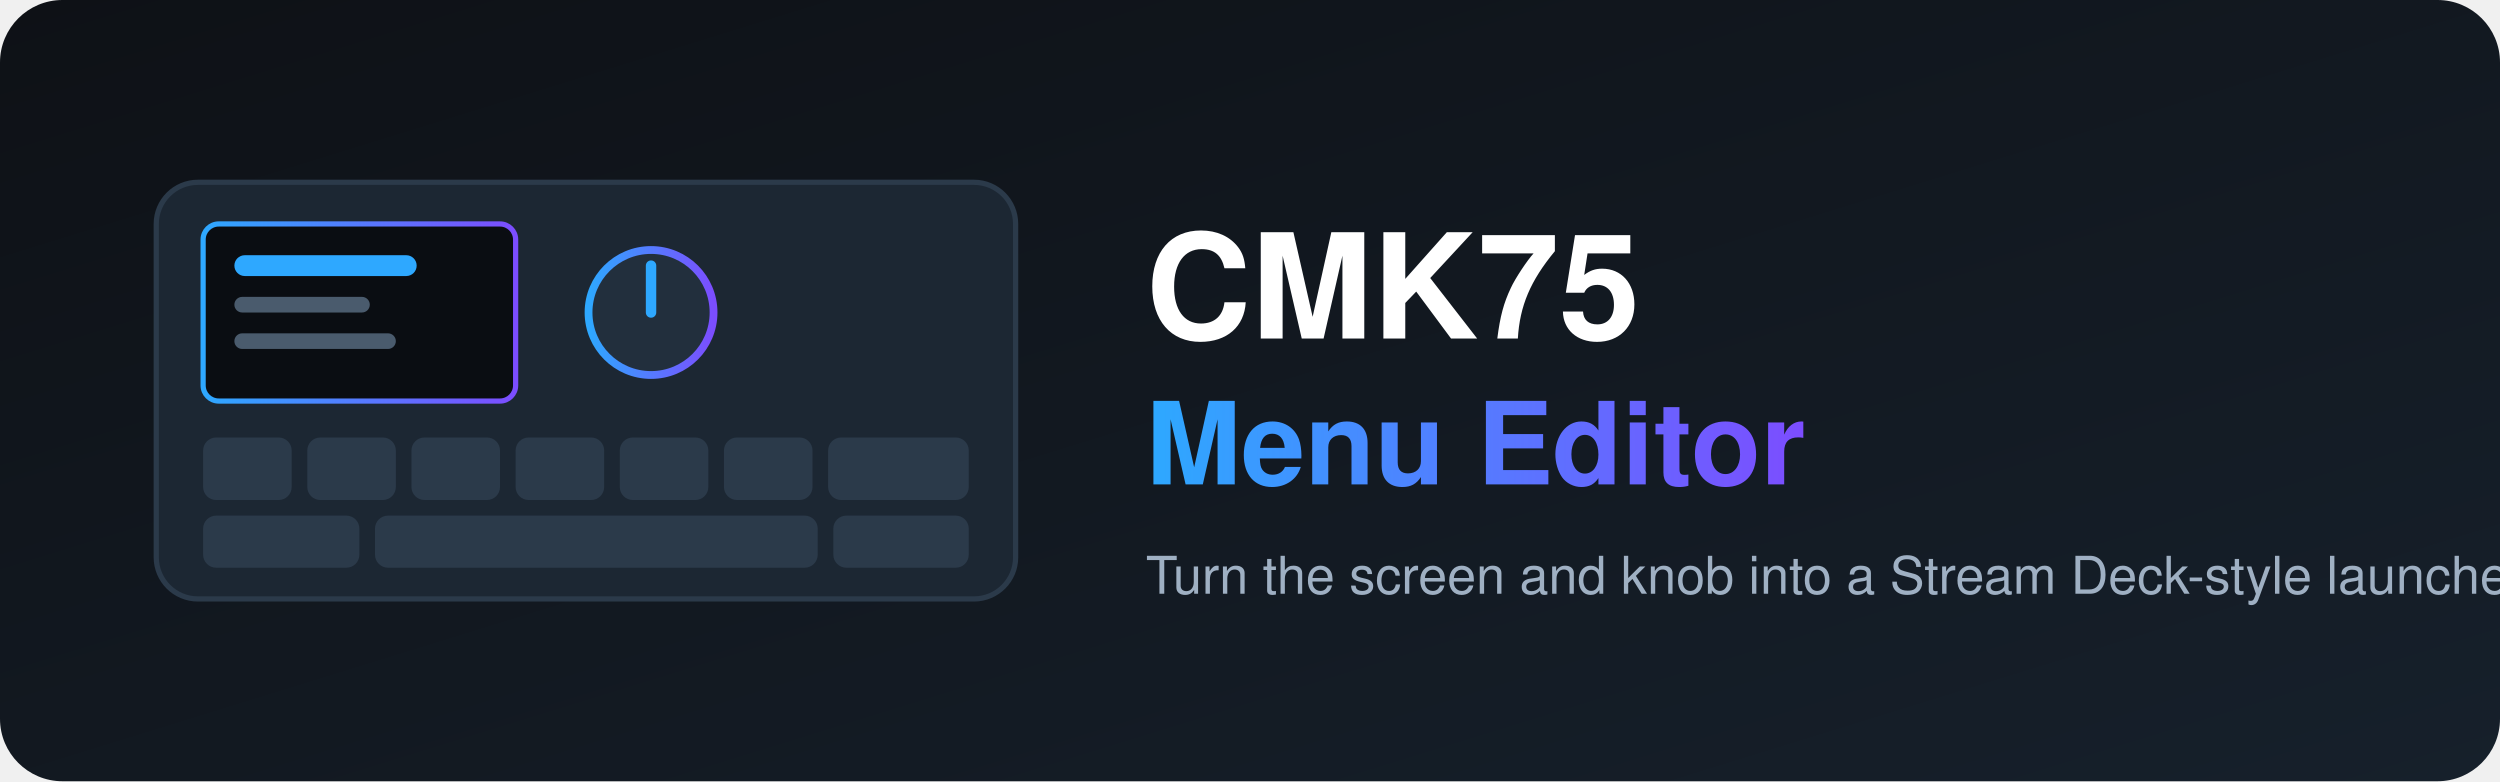
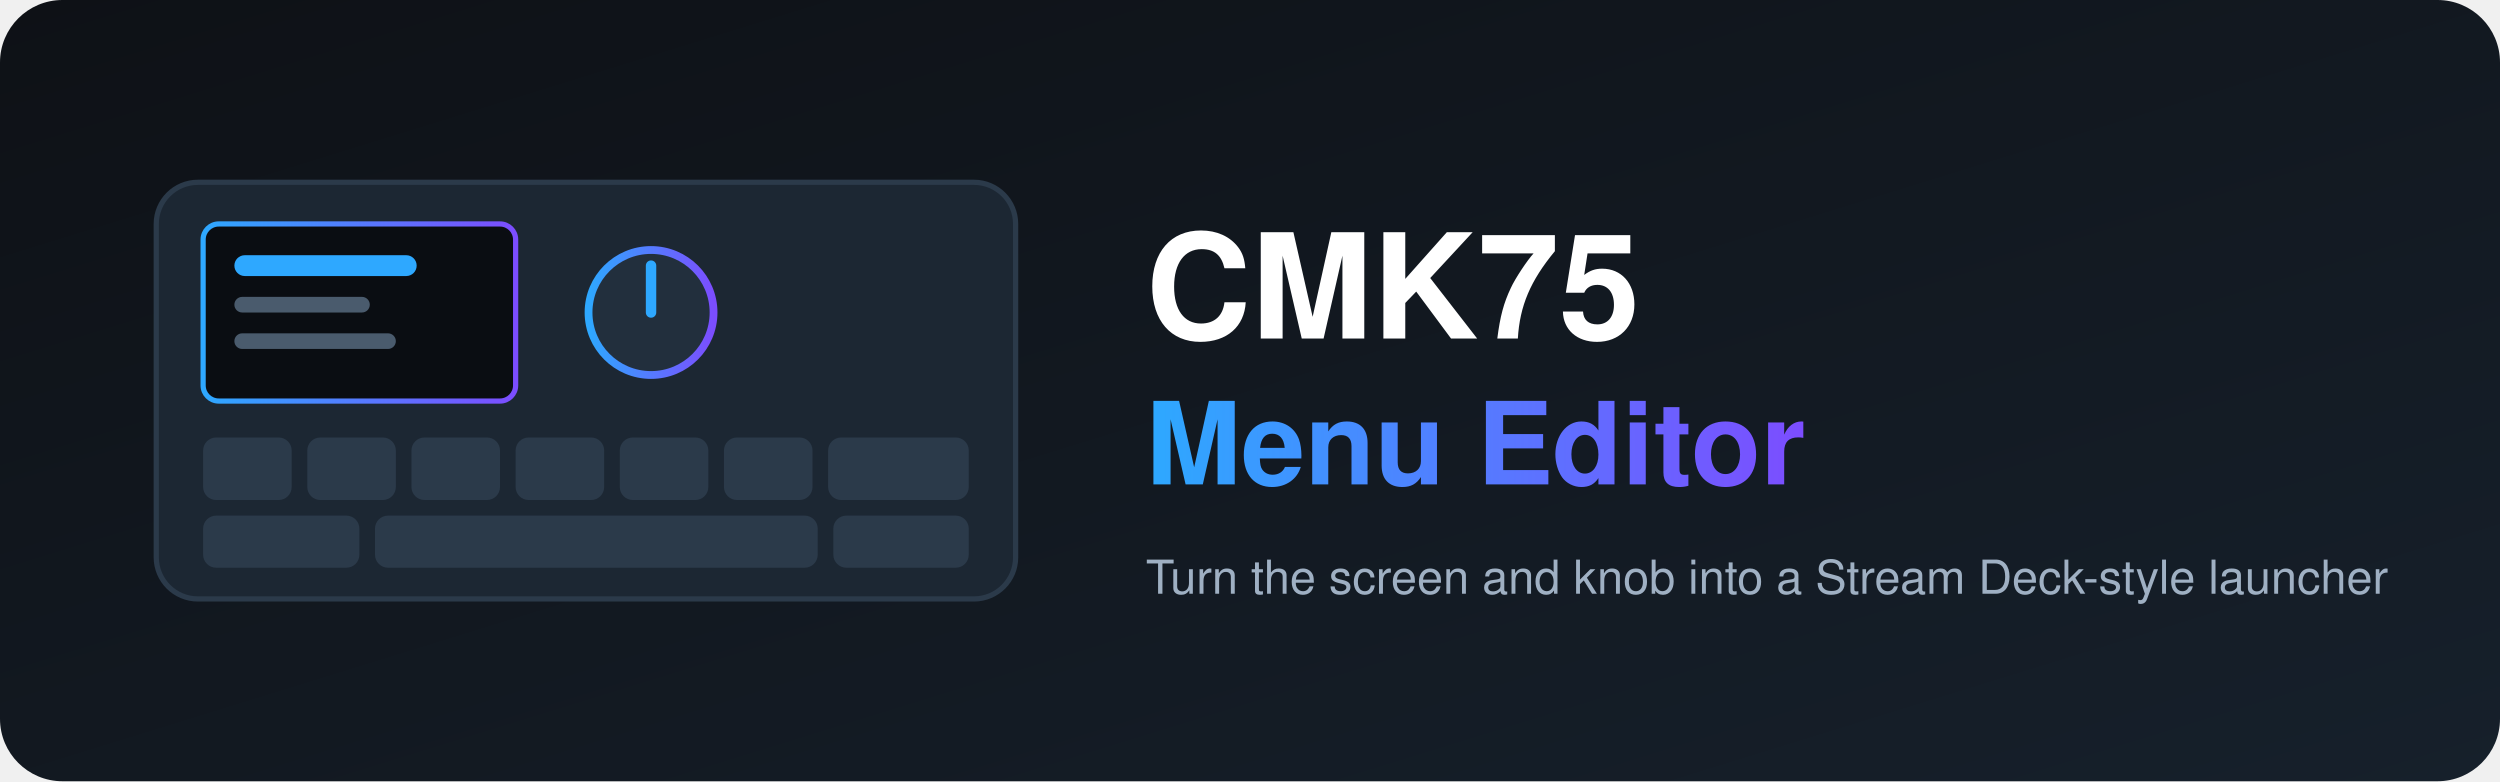
<svg xmlns="http://www.w3.org/2000/svg" viewBox="0 0 960 300" width="960" height="300" role="img" aria-label="CMK75 Menu Editor banner">
  <defs>
    <linearGradient id="bg" x1="0" y1="0" x2="1" y2="1">
      <stop offset="0" stop-color="#0E1116" />
      <stop offset="1" stop-color="#16202B" />
    </linearGradient>
    <linearGradient id="accent" x1="0" y1="0" x2="1" y2="0">
      <stop offset="0" stop-color="#2EA8FF" />
      <stop offset="1" stop-color="#7C4DFF" />
    </linearGradient>
  </defs>
  <rect width="960" height="300" rx="24" fill="url(#bg)" />
  <g transform="translate(60,70)">
    <rect width="330" height="160" rx="16" fill="#1C2733" stroke="#2B3A4A" stroke-width="2" />
    <rect x="18" y="16" width="120" height="68" rx="6" fill="#0A0D12" stroke="url(#accent)" stroke-width="2" />
    <rect x="30" y="28" width="70" height="8" rx="4" fill="#2EA8FF" />
    <rect x="30" y="44" width="52" height="6" rx="3" fill="#4A5B6D" />
    <rect x="30" y="58" width="62" height="6" rx="3" fill="#4A5B6D" />
    <circle cx="190" cy="50" r="24" fill="#222F3D" stroke="url(#accent)" stroke-width="3" />
    <line x1="190" y1="50" x2="190" y2="32" stroke="#2EA8FF" stroke-width="4" stroke-linecap="round" />
    <g fill="#2B3A4A">
      <rect x="18" y="98" width="34" height="24" rx="5" />
      <rect x="58" y="98" width="34" height="24" rx="5" />
      <rect x="98" y="98" width="34" height="24" rx="5" />
      <rect x="138" y="98" width="34" height="24" rx="5" />
      <rect x="178" y="98" width="34" height="24" rx="5" />
      <rect x="218" y="98" width="34" height="24" rx="5" />
      <rect x="258" y="98" width="54" height="24" rx="5" />
      <rect x="18" y="128" width="60" height="20" rx="5" />
      <rect x="84" y="128" width="170" height="20" rx="5" />
      <rect x="260" y="128" width="52" height="20" rx="5" />
    </g>
  </g>
  <text x="440" y="130" fill="#FFFFFF" font-family="Segoe UI, Helvetica, Arial, sans-serif" font-size="56" font-weight="700">CMK75</text>
  <text x="440" y="186" fill="url(#accent)" font-family="Segoe UI, Helvetica, Arial, sans-serif" font-size="44" font-weight="600">Menu Editor</text>
-   <text x="440" y="228" fill="#9FB0C3" font-family="Segoe UI, Helvetica, Arial, sans-serif" font-size="20">Turn the screen and knob into a Stream Deck-style launcher</text>
+   <text x="440" y="228" fill="#9FB0C3" font-family="Segoe UI, Helvetica, Arial, sans-serif" font-size="18" textLength="470" lengthAdjust="spacingAndGlyphs">Turn the screen and knob into a Stream Deck-style launcher</text>
</svg>
